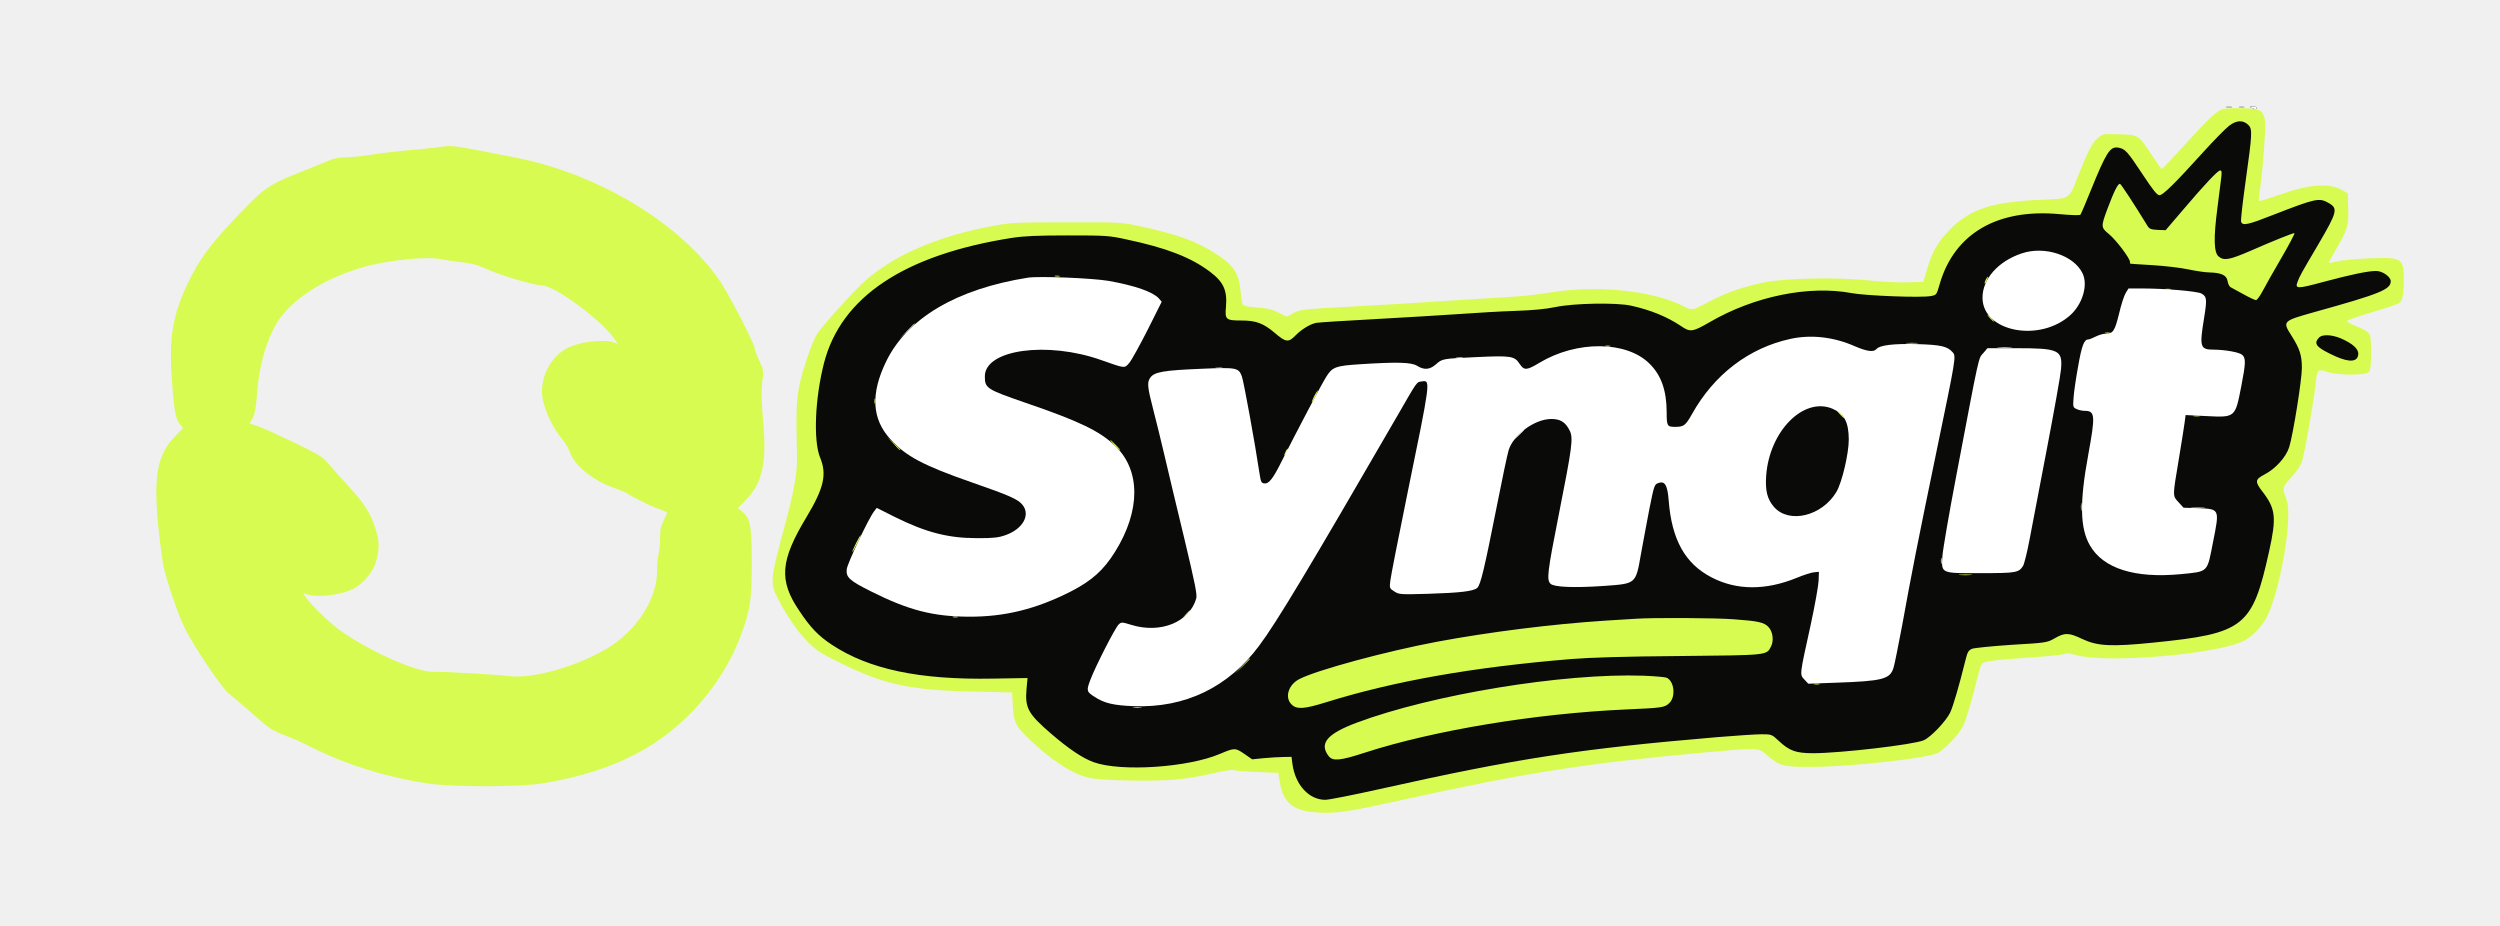
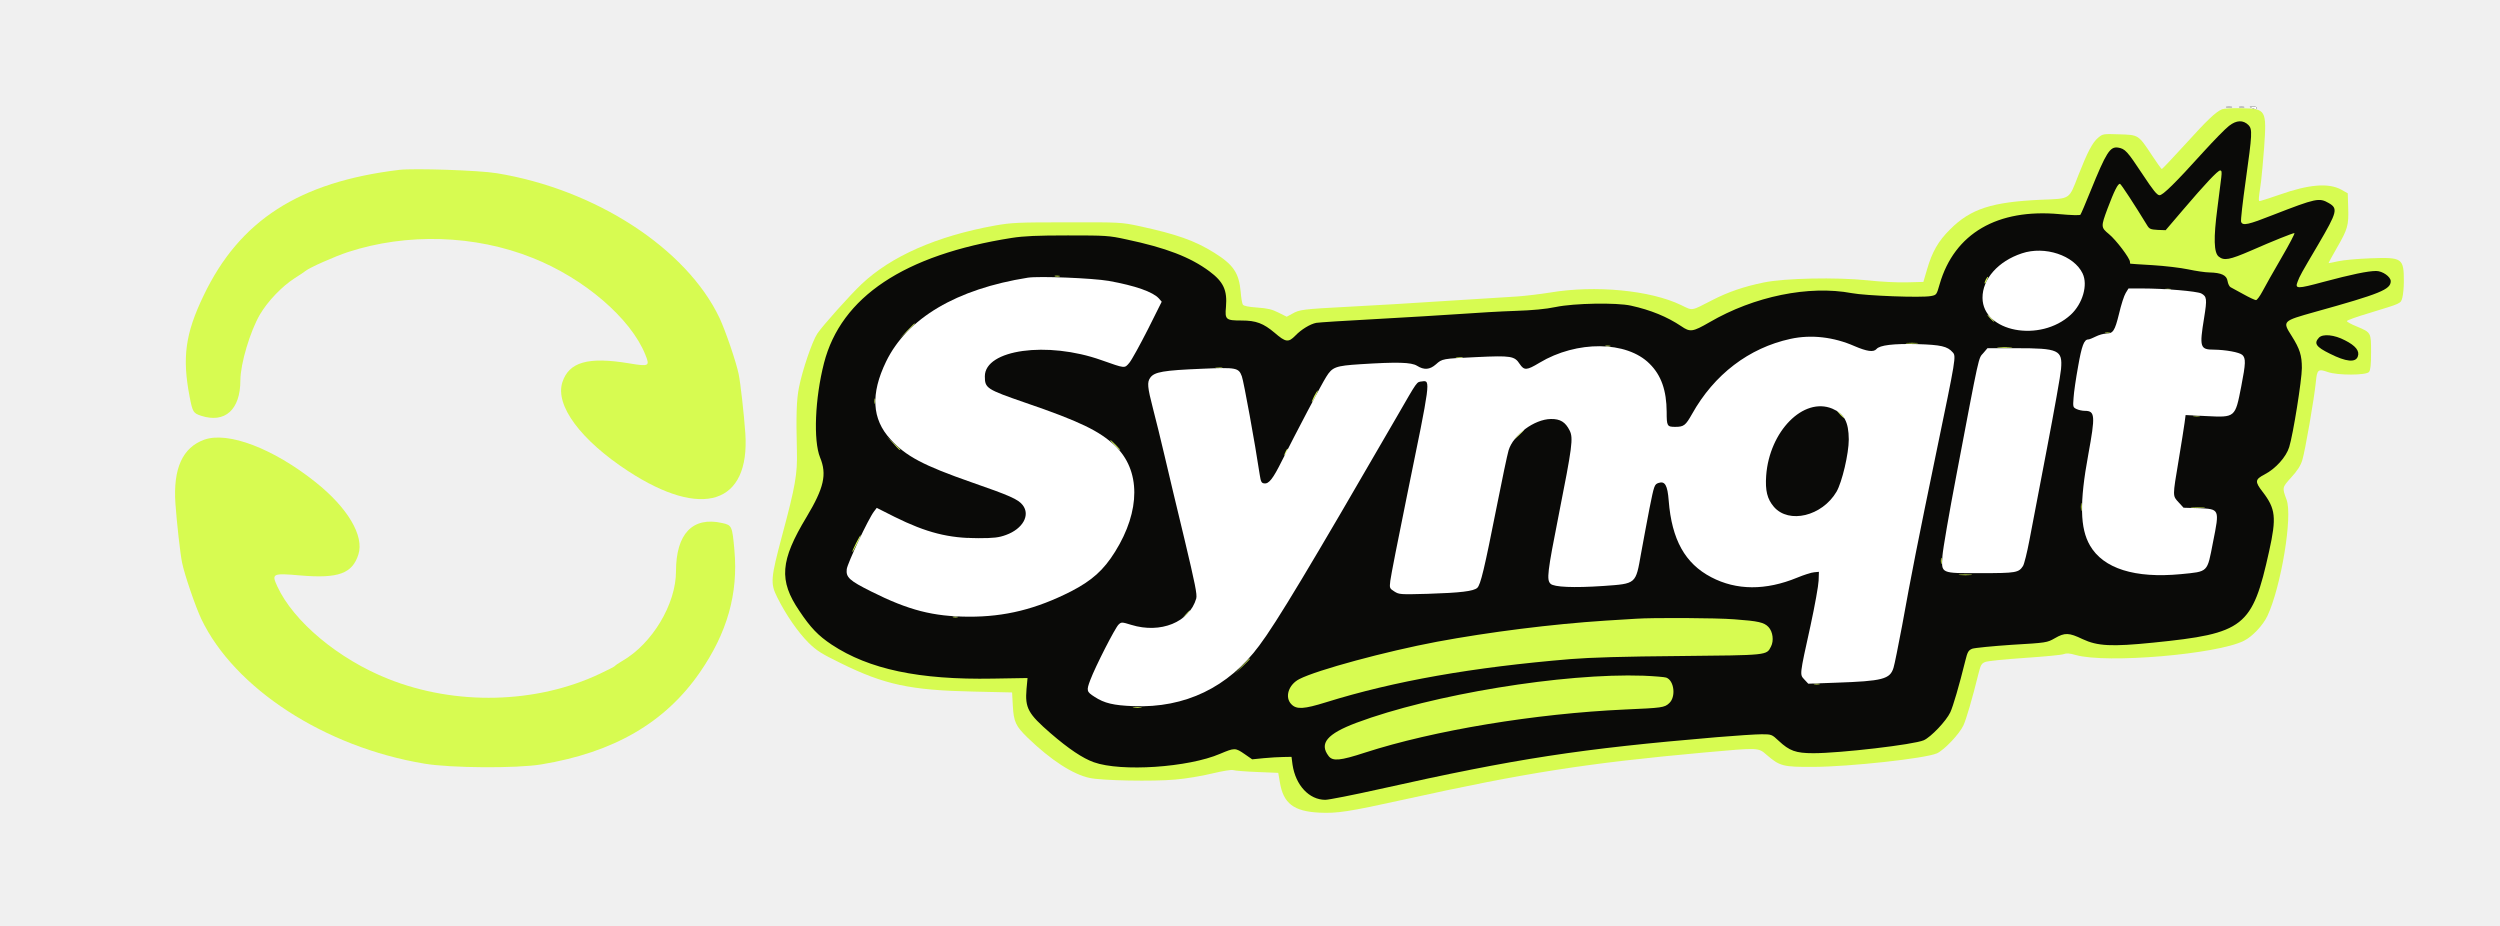
<svg xmlns="http://www.w3.org/2000/svg" viewBox="0 0 1716 635" width="1716" height="635">
  <g transform="translate(0,635) scale(0.1,-0.1)" stroke="none">
    <g fill="#D7FB51">
      <path d="M15252 5600 c-44 -19 -101 -73 -253 -241 -85 -93 -157 -169 -160 -169 -4 0 -34 42 -68 94 -94 142 -91 140 -225 144 -110 4 -113 3 -145 -24 -38 -32 -72 -96 -136 -259 -65 -167 -51 -158 -253 -166 -339 -15 -486 -62 -627 -204 -81 -80 -123 -154 -158 -275 l-25 -85 -113 -3 c-63 -2 -185 4 -271 14 -214 22 -567 15 -712 -15 -136 -28 -244 -65 -351 -120 -152 -78 -133 -75 -216 -35 -211 102 -590 138 -899 86 -69 -11 -170 -23 -225 -27 -55 -3 -271 -17 -480 -30 -209 -14 -510 -32 -670 -40 -326 -17 -346 -20 -396 -49 l-37 -20 -56 28 c-45 23 -76 30 -147 35 -58 4 -93 11 -98 20 -5 7 -12 47 -15 89 -12 129 -50 185 -181 267 -133 83 -257 127 -515 183 -123 26 -131 27 -495 26 -339 0 -380 -2 -495 -22 -399 -72 -713 -210 -917 -403 -80 -76 -267 -285 -303 -339 -35 -53 -102 -249 -126 -370 -17 -85 -20 -192 -14 -440 4 -151 -11 -239 -100 -570 -81 -303 -83 -334 -35 -430 60 -121 143 -240 214 -311 57 -56 89 -76 222 -141 300 -148 478 -186 910 -195 l266 -6 5 -91 c6 -111 20 -140 102 -220 160 -154 309 -251 426 -276 82 -18 434 -25 587 -11 72 6 186 25 254 42 72 17 132 27 144 23 11 -4 85 -10 164 -13 l145 -6 11 -65 c24 -145 95 -199 270 -208 124 -6 202 6 592 92 820 181 1246 248 2053 321 377 34 368 34 427 -17 89 -77 113 -83 318 -82 251 1 771 58 850 93 49 22 154 132 182 192 19 41 60 180 103 354 15 60 21 71 46 81 16 7 138 19 271 28 132 9 253 20 268 26 20 8 41 6 83 -6 210 -60 973 5 1155 98 58 29 129 105 160 169 94 200 175 686 132 799 -31 84 -31 83 32 153 42 46 65 81 76 119 19 60 82 424 93 536 8 86 16 92 83 68 66 -23 263 -23 282 1 10 12 14 49 14 134 0 138 1 136 -98 178 -38 15 -68 32 -68 37 -1 5 68 30 153 55 225 69 216 64 228 107 5 20 10 69 10 108 0 163 -9 169 -230 161 -85 -3 -184 -12 -220 -20 -36 -8 -66 -14 -67 -13 -1 1 25 48 57 104 75 130 82 155 78 276 l-3 99 -44 25 c-87 48 -223 37 -426 -35 -55 -19 -110 -37 -122 -40 -24 -6 -24 -17 -3 132 5 39 14 143 21 232 18 259 14 267 -155 270 -61 2 -121 -2 -134 -7z m-1101 -999 c104 -40 164 -123 157 -220 -13 -182 -198 -313 -423 -299 -219 14 -331 159 -253 329 81 176 323 264 519 190z m-6541 -179 c183 -33 303 -75 345 -121 l19 -22 -96 -192 c-54 -106 -110 -208 -126 -227 -34 -40 -27 -40 -192 18 -371 132 -800 73 -800 -111 0 -82 11 -89 280 -182 368 -126 507 -193 613 -294 177 -168 177 -446 1 -728 -79 -127 -159 -198 -302 -272 -388 -197 -797 -230 -1162 -94 -123 46 -317 143 -354 178 -25 23 -28 32 -24 68 5 41 149 347 187 396 l19 25 123 -62 c218 -108 371 -147 574 -146 107 0 141 4 190 22 116 42 169 137 114 206 -31 39 -87 64 -349 155 -332 116 -452 179 -558 296 -69 75 -94 133 -100 228 -6 107 11 184 70 305 145 298 483 498 973 576 78 12 443 -3 555 -22z m7328 -62 c149 -10 195 -24 205 -59 2 -11 -4 -70 -14 -133 -33 -202 -28 -218 68 -218 80 -1 174 -18 194 -36 25 -23 24 -57 -7 -216 -42 -215 -40 -214 -240 -204 l-142 7 -7 -53 c-4 -29 -22 -145 -41 -258 -42 -251 -42 -242 0 -288 l34 -37 99 -3 c150 -6 149 -4 103 -234 -41 -211 -30 -200 -221 -219 -315 -30 -531 38 -623 196 -69 118 -73 295 -12 625 49 268 47 300 -24 300 -16 0 -41 5 -56 12 -25 12 -26 14 -21 78 2 36 16 132 31 214 25 143 41 186 70 186 7 0 29 9 51 20 22 11 53 20 70 20 49 0 61 18 90 136 14 61 35 126 46 143 l19 31 92 0 c51 0 157 -5 236 -10z m-2362 -336 c42 -8 111 -31 154 -50 84 -36 130 -43 150 -20 22 27 117 38 280 34 163 -5 207 -15 243 -56 25 -27 23 -35 -113 -691 -125 -604 -171 -836 -234 -1186 -26 -137 -52 -268 -59 -289 -24 -78 -75 -91 -394 -102 l-191 -7 -27 29 c-32 35 -34 24 42 368 30 138 55 278 56 311 l2 60 -32 -3 c-18 -1 -71 -18 -117 -37 -216 -89 -417 -88 -590 3 -180 94 -271 258 -292 525 -8 107 -26 137 -70 122 -28 -10 -30 -15 -62 -175 -17 -91 -44 -230 -58 -310 -37 -210 -31 -206 -257 -222 -206 -14 -341 -8 -364 15 -28 27 -22 77 56 472 93 470 101 528 75 580 -29 58 -64 80 -129 79 -114 -2 -258 -109 -290 -215 -9 -30 -45 -202 -81 -384 -85 -429 -111 -539 -134 -560 -25 -23 -114 -34 -340 -41 -188 -5 -196 -5 -229 16 -33 21 -34 23 -28 73 3 29 55 293 115 587 162 790 163 791 103 782 -39 -5 -28 9 -173 -242 -599 -1035 -825 -1412 -945 -1572 -212 -286 -509 -429 -863 -415 -136 5 -200 20 -267 64 -55 35 -57 42 -29 116 35 93 171 359 194 380 19 18 22 18 87 -2 201 -62 399 18 446 181 7 27 -7 97 -81 408 -50 206 -111 463 -136 570 -25 107 -61 254 -80 326 -66 253 -62 256 340 273 233 10 248 7 270 -52 13 -35 90 -457 123 -677 7 -46 12 -56 30 -58 32 -5 60 30 122 155 95 189 272 526 304 576 42 68 64 76 234 87 253 16 350 14 390 -11 48 -30 87 -27 129 10 44 39 43 39 281 50 235 11 259 7 294 -47 31 -46 48 -45 136 8 256 154 599 151 756 -7 80 -79 116 -183 117 -330 0 -98 3 -103 59 -103 59 0 71 10 115 88 210 375 609 589 962 516z m1500 -75 c98 -25 98 -33 -26 -679 -50 -261 -104 -544 -120 -628 -16 -85 -36 -164 -44 -177 -30 -46 -48 -49 -287 -49 -281 -1 -274 -4 -266 119 3 44 46 294 96 555 160 843 150 798 184 836 l29 34 195 0 c112 0 213 -5 239 -11z" />
      <path d="M12430 3551 c-166 -51 -291 -241 -307 -466 -7 -103 7 -160 53 -214 79 -92 242 -84 354 16 70 63 96 113 130 248 48 187 38 320 -26 377 -47 42 -138 59 -204 39z" />
-       <path d="M3005 5339 c-33 -5 -118 -13 -190 -19 -71 -6 -185 -19 -253 -30 -67 -11 -152 -20 -188 -20 -49 0 -82 -7 -123 -25 -31 -13 -103 -42 -160 -65 -239 -93 -275 -117 -440 -290 -215 -225 -282 -315 -369 -500 -97 -206 -122 -363 -103 -640 15 -216 27 -280 56 -312 l23 -25 -58 -60 c-128 -132 -151 -287 -105 -694 9 -74 20 -159 26 -189 19 -96 99 -331 145 -427 55 -115 254 -413 303 -452 63 -52 159 -134 219 -187 63 -57 93 -74 191 -111 36 -13 105 -44 153 -69 231 -118 505 -205 798 -251 166 -26 638 -26 795 0 383 63 680 188 908 382 221 187 384 425 472 689 46 137 55 205 55 442 0 248 -9 302 -59 346 l-36 31 56 57 c109 110 142 251 119 514 -15 175 -16 231 -5 318 7 51 4 64 -24 124 -17 36 -31 74 -31 84 0 28 -182 381 -241 465 -272 394 -835 733 -1399 843 -460 90 -426 86 -535 71z m27 -769 c24 -5 86 -14 138 -20 68 -8 114 -20 160 -42 97 -46 332 -116 389 -117 90 -2 408 -236 499 -368 l22 -32 -32 10 c-82 23 -246 0 -325 -46 -99 -58 -163 -174 -163 -294 0 -91 65 -240 145 -333 17 -21 38 -57 46 -80 29 -92 166 -202 310 -249 35 -12 75 -29 89 -39 35 -24 155 -83 215 -105 28 -10 52 -20 54 -21 1 -2 -9 -27 -23 -56 -21 -42 -26 -67 -25 -118 1 -36 -4 -85 -10 -110 -6 -25 -11 -80 -11 -122 0 -193 -145 -413 -348 -532 -218 -127 -512 -208 -676 -186 -79 10 -448 31 -511 29 -117 -5 -456 148 -653 293 -65 48 -188 168 -220 215 l-22 32 32 -10 c82 -23 246 0 325 46 69 41 129 118 147 191 22 87 20 130 -9 222 -31 98 -78 172 -186 288 -46 50 -106 117 -132 148 -44 51 -63 63 -235 147 -103 49 -214 100 -248 112 l-61 21 20 35 c17 27 23 66 33 187 13 174 62 346 132 463 94 160 320 308 588 385 173 51 447 79 546 56z" />
+       <path d="M2740 5184 c-686 -83 -1096 -346 -1343 -864 -125 -260 -147 -423 -96 -690 21 -109 25 -116 80 -134 164 -53 269 42 269 244 0 112 67 336 134 451 54 92 152 194 238 249 35 22 69 45 76 51 26 22 200 99 291 129 405 132 871 118 1266 -40 354 -140 674 -415 774 -663 33 -81 28 -84 -111 -61 -282 47 -413 9 -458 -130 -51 -159 126 -397 452 -610 509 -332 836 -226 804 259 -9 128 -33 346 -46 408 -17 83 -91 299 -131 384 -226 477 -851 883 -1529 994 -120 20 -568 35 -670 23z" />
+       <path d="M1402 3332 c-149 -54 -214 -197 -198 -437 9 -128 33 -346 46 -408 17 -83 91 -299 131 -384 227 -478 849 -882 1534 -995 179 -30 632 -33 800 -5 498 82 851 287 1089 632 188 272 264 541 237 839 -15 166 -17 171 -84 186 -203 46 -317 -74 -317 -332 0 -224 -163 -497 -369 -615 -25 -15 -48 -30 -51 -35 -3 -4 -48 -27 -101 -52 -436 -207 -991 -221 -1454 -36 -341 135 -651 394 -762 636 -40 87 -33 91 160 74 260 -22 355 13 397 144 41 128 -73 321 -296 498 -289 230 -599 348 -762 290z" />
    </g>
    <g fill="#0A0A08">
      <path d="M15283 5613 c9 -2 25 -2 35 0 9 3 1 5 -18 5 -19 0 -27 -2 -17 -5z" />
      <path d="M15373 5613 c9 -2 23 -2 30 0 6 3 -1 5 -18 5 -16 0 -22 -2 -12 -5z" />
      <path d="M15455 5610 c27 -12 35 -12 35 0 0 6 -12 10 -27 9 -25 0 -26 -1 -8 -9z" />
      <path d="M15300 5486 c-25 -19 -103 -99 -175 -178 -196 -217 -279 -298 -302 -298 -17 0 -44 34 -116 143 -106 160 -120 176 -169 184 -55 8 -81 -33 -188 -297 -34 -85 -66 -159 -70 -164 -5 -5 -66 -3 -142 4 -427 40 -723 -132 -824 -480 -21 -74 -22 -75 -60 -82 -64 -13 -450 2 -544 20 -293 55 -669 -21 -976 -200 -116 -67 -133 -69 -194 -27 -97 65 -209 111 -345 141 -100 22 -389 17 -515 -9 -71 -15 -161 -23 -280 -27 -96 -3 -265 -13 -375 -21 -110 -8 -371 -23 -580 -35 -209 -11 -393 -23 -410 -26 -42 -8 -104 -46 -144 -88 -47 -48 -66 -46 -141 19 -78 66 -129 85 -227 85 -109 0 -116 6 -108 93 10 115 -17 173 -114 245 -131 97 -296 161 -571 219 -118 26 -140 27 -400 27 -211 0 -301 -4 -385 -17 -738 -116 -1172 -405 -1289 -859 -62 -242 -74 -532 -27 -648 48 -116 27 -209 -93 -409 -181 -300 -191 -435 -50 -643 78 -117 130 -171 223 -233 256 -169 599 -242 1106 -233 l238 4 -7 -76 c-11 -130 11 -169 164 -302 125 -108 222 -173 298 -200 187 -67 649 -36 867 58 100 42 104 42 168 -2 l52 -36 80 8 c44 4 105 8 135 8 l55 1 7 -54 c21 -141 114 -241 225 -241 22 0 191 33 374 74 944 211 1371 276 2313 356 131 11 270 20 308 20 68 0 70 -1 117 -45 74 -69 117 -85 238 -85 183 0 691 59 758 89 49 22 154 132 182 192 19 41 60 180 103 354 15 61 21 71 47 82 16 6 139 18 271 27 240 14 243 15 296 45 69 40 97 39 191 -6 102 -48 199 -53 485 -24 625 63 680 106 795 626 52 234 45 293 -45 410 -54 70 -52 84 15 119 75 39 147 119 168 187 27 86 87 462 87 543 0 87 -14 131 -70 220 -65 102 -64 102 160 165 449 125 520 154 520 211 0 30 -56 70 -100 70 -57 0 -171 -24 -362 -75 -181 -49 -197 -49 -177 2 14 38 24 56 142 256 130 222 136 246 72 283 -66 38 -86 34 -382 -81 -172 -68 -209 -76 -220 -48 -4 9 11 138 32 287 44 315 46 349 19 377 -37 37 -83 35 -134 -5z m-53 -353 c-3 -27 -16 -122 -27 -213 -27 -206 -24 -304 9 -331 37 -30 74 -23 220 40 157 69 288 121 300 121 5 0 -35 -77 -90 -171 -54 -93 -113 -197 -130 -230 -17 -32 -37 -59 -44 -59 -7 0 -46 18 -87 41 -40 22 -80 44 -88 48 -8 5 -17 23 -20 42 -6 40 -43 57 -125 59 -27 0 -93 10 -145 21 -52 11 -162 24 -245 29 -82 5 -151 9 -152 10 -2 0 -3 6 -3 13 0 24 -96 151 -144 190 -56 46 -56 51 -10 175 46 122 72 174 86 170 8 -3 99 -142 185 -283 16 -27 24 -30 73 -33 l55 -2 117 137 c155 182 241 273 257 273 11 0 12 -11 8 -47z m-7974 -680 c-7 -2 -21 -2 -30 0 -10 3 -4 5 12 5 17 0 24 -2 18 -5z m6365 -28 c-6 -14 -13 -23 -15 -21 -5 5 15 46 22 46 3 0 -1 -11 -7 -25z m1260 -62 c-10 -2 -26 -2 -35 0 -10 3 -2 5 17 5 19 0 27 -2 18 -5z m-1228 -198 c13 -14 21 -25 18 -25 -2 0 -15 11 -28 25 -13 14 -21 25 -18 25 2 0 15 -11 28 -25z m-7390 -38 c0 -1 -24 -25 -52 -52 l-53 -50 50 53 c46 48 55 57 55 49z m8203 -64 c-7 -2 -21 -2 -30 0 -10 3 -4 5 12 5 17 0 24 -2 18 -5z m-1326 -70 c-20 -2 -52 -2 -70 0 -17 2 0 4 38 4 39 0 53 -2 32 -4z m-2104 -20 c-7 -2 -21 -2 -30 0 -10 3 -4 5 12 5 17 0 24 -2 18 -5z m2750 -10 c-24 -2 -62 -2 -85 0 -24 2 -5 4 42 4 47 0 66 -2 43 -4z m-3765 -70 c-10 -2 -28 -2 -40 0 -13 2 -5 4 17 4 22 1 32 -1 23 -4z m-1650 -70 c-10 -2 -28 -2 -40 0 -13 2 -5 4 17 4 22 1 32 -1 23 -4z m642 -193 c-11 -22 -23 -40 -25 -40 -3 0 4 18 15 40 11 22 23 40 25 40 3 0 -4 -18 -15 -40z m-3023 -47 c-3 -10 -5 -4 -5 12 0 17 2 24 5 18 2 -7 2 -21 0 -30z m6633 -78 c13 -14 21 -25 18 -25 -2 0 -15 11 -28 25 -13 14 -21 25 -18 25 2 0 15 -11 28 -25z m2458 -12 c-10 -2 -28 -2 -40 0 -13 2 -5 4 17 4 22 1 32 -1 23 -4z m-4638 -96 c0 -2 -17 -19 -37 -38 l-38 -34 34 38 c33 34 41 42 41 34z m-4280 -134 c0 -8 -9 0 -50 45 l-45 47 48 -45 c26 -24 47 -45 47 -47z m1480 32 c19 -19 32 -35 29 -35 -3 0 -20 16 -39 35 -19 19 -32 35 -29 35 3 0 20 -16 39 -35z m1180 -33 c0 -5 -7 -17 -15 -28 -14 -18 -14 -17 -4 9 12 27 19 34 19 19z m5447 -414 c-2 -13 -4 -3 -4 22 0 25 2 35 4 23 2 -13 2 -33 0 -45z m841 15 c-21 -2 -57 -2 -80 0 -24 2 -7 4 37 4 44 0 63 -2 43 -4z m-9247 -249 c-16 -33 -30 -56 -31 -52 0 11 53 118 58 114 2 -2 -10 -30 -27 -62z m787 39 c-10 -2 -26 -2 -35 0 -10 3 -2 5 17 5 19 0 27 -2 18 -5z m6659 -170 c-3 -10 -5 -2 -5 17 0 19 2 27 5 18 2 -10 2 -26 0 -35z m201 -80 c-21 -2 -55 -2 -75 0 -21 2 -4 4 37 4 41 0 58 -2 38 -4z m-5358 -246 c0 -2 -12 -14 -27 -28 l-28 -24 24 28 c23 25 31 32 31 24z m-1597 -44 c-7 -2 -21 -2 -30 0 -10 3 -4 5 12 5 17 0 24 -2 18 -5z m5332 -14 c165 -12 204 -21 234 -53 30 -32 38 -94 17 -134 -31 -61 -19 -59 -626 -65 -382 -3 -616 -10 -750 -21 -673 -56 -1208 -150 -1680 -297 -148 -46 -200 -50 -235 -14 -49 48 -21 136 54 174 120 62 594 190 944 256 360 67 788 121 1157 145 91 5 185 12 210 13 115 8 549 6 675 -4z m-3325 -272 c0 -1 -24 -25 -52 -52 l-53 -50 50 53 c46 48 55 57 55 49z m2857 -128 c55 -20 68 -133 20 -176 -32 -30 -50 -32 -302 -43 -618 -28 -1313 -143 -1786 -296 -171 -56 -221 -60 -249 -24 -67 87 -11 153 191 229 518 194 1421 342 1969 323 74 -3 145 -9 157 -13z m1051 -46 c-10 -2 -26 -2 -35 0 -10 3 -2 5 17 5 19 0 27 -2 18 -5z m-4655 -160 c-13 -2 -35 -2 -50 0 -16 2 -5 4 22 4 28 0 40 -2 28 -4z" />
      <path d="M15917 4032 c-36 -39 -20 -63 76 -110 111 -56 176 -62 191 -19 14 38 -15 74 -88 111 -74 39 -153 46 -179 18z" />
-     </g>
-     <g fill="#D7FB51">
-       <path d="M2740 5184 c-686 -83 -1096 -346 -1343 -864 -125 -260 -147 -423 -96 -690 21 -109 25 -116 80 -134 164 -53 269 42 269 244 0 112 67 336 134 451 54 92 152 194 238 249 35 22 69 45 76 51 26 22 200 99 291 129 405 132 871 118 1266 -40 354 -140 674 -415 774 -663 33 -81 28 -84 -111 -61 -282 47 -413 9 -458 -130 -51 -159 126 -397 452 -610 509 -332 836 -226 804 259 -9 128 -33 346 -46 408 -17 83 -91 299 -131 384 -226 477 -851 883 -1529 994 -120 20 -568 35 -670 23z" />
-       <path d="M1402 3332 c-149 -54 -214 -197 -198 -437 9 -128 33 -346 46 -408 17 -83 91 -299 131 -384 227 -478 849 -882 1534 -995 179 -30 632 -33 800 -5 498 82 851 287 1089 632 188 272 264 541 237 839 -15 166 -17 171 -84 186 -203 46 -317 -74 -317 -332 0 -224 -163 -497 -369 -615 -25 -15 -48 -30 -51 -35 -3 -4 -48 -27 -101 -52 -436 -207 -991 -221 -1454 -36 -341 135 -651 394 -762 636 -40 87 -33 91 160 74 260 -22 355 13 397 144 41 128 -73 321 -296 498 -289 230 -599 348 -762 290z" />
    </g>
    <g fill="#FFFFFF">
      <path d="M15283 5613 c9 -2 25 -2 35 0 9 3 1 5 -18 5 -19 0 -27 -2 -17 -5z" />
      <path d="M15373 5613 c9 -2 23 -2 30 0 6 3 -1 5 -18 5 -16 0 -22 -2 -12 -5z" />
      <path d="M15455 5610 c27 -12 35 -12 35 0 0 6 -12 10 -27 9 -25 0 -26 -1 -8 -9z" />
      <path d="M13878 4611 c-163 -54 -271 -176 -270 -306 2 -234 396 -309 606 -115 81 75 119 204 81 283 -59 124 -259 191 -417 138z" />
      <path d="M7055 4444 c-490 -78 -828 -278 -973 -576 -107 -221 -98 -394 30 -533 106 -117 226 -180 558 -296 262 -91 318 -116 349 -155 55 -69 2 -164 -114 -206 -49 -18 -83 -22 -190 -22 -203 -1 -356 38 -574 146 l-123 62 -19 -25 c-38 -49 -182 -355 -187 -396 -6 -56 18 -78 168 -153 257 -129 426 -172 670 -173 248 -1 462 52 702 174 143 74 223 145 302 272 176 282 176 560 -1 728 -106 101 -245 168 -613 294 -269 93 -280 100 -280 182 0 184 429 243 800 111 165 -58 158 -58 192 -18 16 19 72 121 126 227 l96 192 -19 22 c-42 46 -162 88 -345 121 -112 19 -477 34 -555 22z" />
      <path d="M14591 4339 c-11 -17 -32 -82 -46 -143 -29 -118 -41 -136 -90 -136 -17 0 -48 -9 -70 -20 -22 -11 -44 -20 -51 -20 -29 0 -45 -43 -70 -186 -15 -82 -29 -178 -31 -214 -5 -64 -4 -66 21 -78 15 -7 40 -12 56 -12 71 0 73 -32 24 -300 -61 -330 -57 -507 12 -625 92 -158 308 -226 623 -196 191 19 180 8 221 219 46 230 47 228 -103 234 l-99 3 -34 37 c-42 46 -42 37 0 288 19 113 37 229 41 258 l7 53 142 -7 c200 -10 198 -11 240 204 31 159 32 193 7 216 -20 18 -114 35 -194 36 -96 0 -101 16 -68 218 21 130 19 147 -20 168 -31 15 -247 34 -407 34 l-92 0 -19 -31z" />
      <path d="M12290 4024 c-285 -62 -524 -244 -676 -516 -44 -78 -56 -88 -115 -88 -56 0 -59 5 -59 103 -1 147 -37 251 -117 330 -157 158 -500 161 -756 7 -88 -53 -105 -54 -136 -8 -35 54 -59 58 -294 47 -238 -11 -237 -11 -281 -50 -42 -37 -81 -40 -129 -10 -40 25 -137 27 -390 11 -170 -11 -192 -19 -234 -87 -32 -50 -209 -387 -304 -576 -62 -125 -90 -160 -122 -155 -18 2 -23 12 -30 58 -33 220 -110 642 -123 677 -22 59 -37 62 -270 52 -271 -11 -331 -22 -359 -62 -22 -31 -19 -64 19 -211 19 -72 55 -219 80 -326 25 -107 86 -364 136 -570 74 -311 88 -381 81 -408 -47 -163 -245 -243 -446 -181 -65 20 -68 20 -87 2 -23 -21 -159 -287 -194 -380 -28 -74 -26 -81 29 -116 67 -44 131 -59 267 -64 354 -14 651 129 863 415 120 160 346 537 945 1572 145 251 134 237 173 242 60 9 59 8 -103 -782 -60 -294 -112 -558 -115 -587 -6 -50 -5 -52 28 -73 33 -21 41 -21 229 -16 226 7 315 18 340 41 23 21 49 131 134 560 36 182 72 354 81 384 32 106 176 213 290 215 65 1 100 -21 129 -79 26 -52 18 -110 -75 -580 -78 -395 -84 -445 -56 -472 23 -23 158 -29 364 -15 226 16 220 12 257 222 14 80 41 219 58 310 32 160 34 165 62 175 44 15 62 -15 70 -122 21 -267 112 -431 292 -525 173 -91 374 -92 590 -3 46 19 99 36 117 37 l32 3 -2 -60 c-1 -33 -26 -173 -56 -311 -76 -344 -74 -333 -42 -368 l27 -29 191 7 c319 11 370 24 394 102 7 21 33 152 59 289 63 350 109 582 234 1186 136 656 138 664 113 691 -36 41 -80 51 -243 56 -163 4 -258 -7 -280 -34 -20 -23 -66 -16 -150 20 -143 63 -298 81 -440 50z m287 -479 c82 -35 112 -91 113 -211 0 -98 -46 -293 -84 -359 -99 -168 -327 -223 -430 -104 -46 54 -60 111 -53 214 22 305 256 542 454 460z" />
      <path d="M13613 3926 c-34 -38 -24 7 -184 -836 -50 -261 -93 -511 -96 -555 -8 -123 -15 -120 266 -119 239 0 257 3 287 49 8 13 28 92 44 177 16 84 70 367 120 628 50 261 94 507 97 547 11 131 -15 143 -310 143 l-195 0 -29 -34z" />
    </g>
  </g>
</svg>
